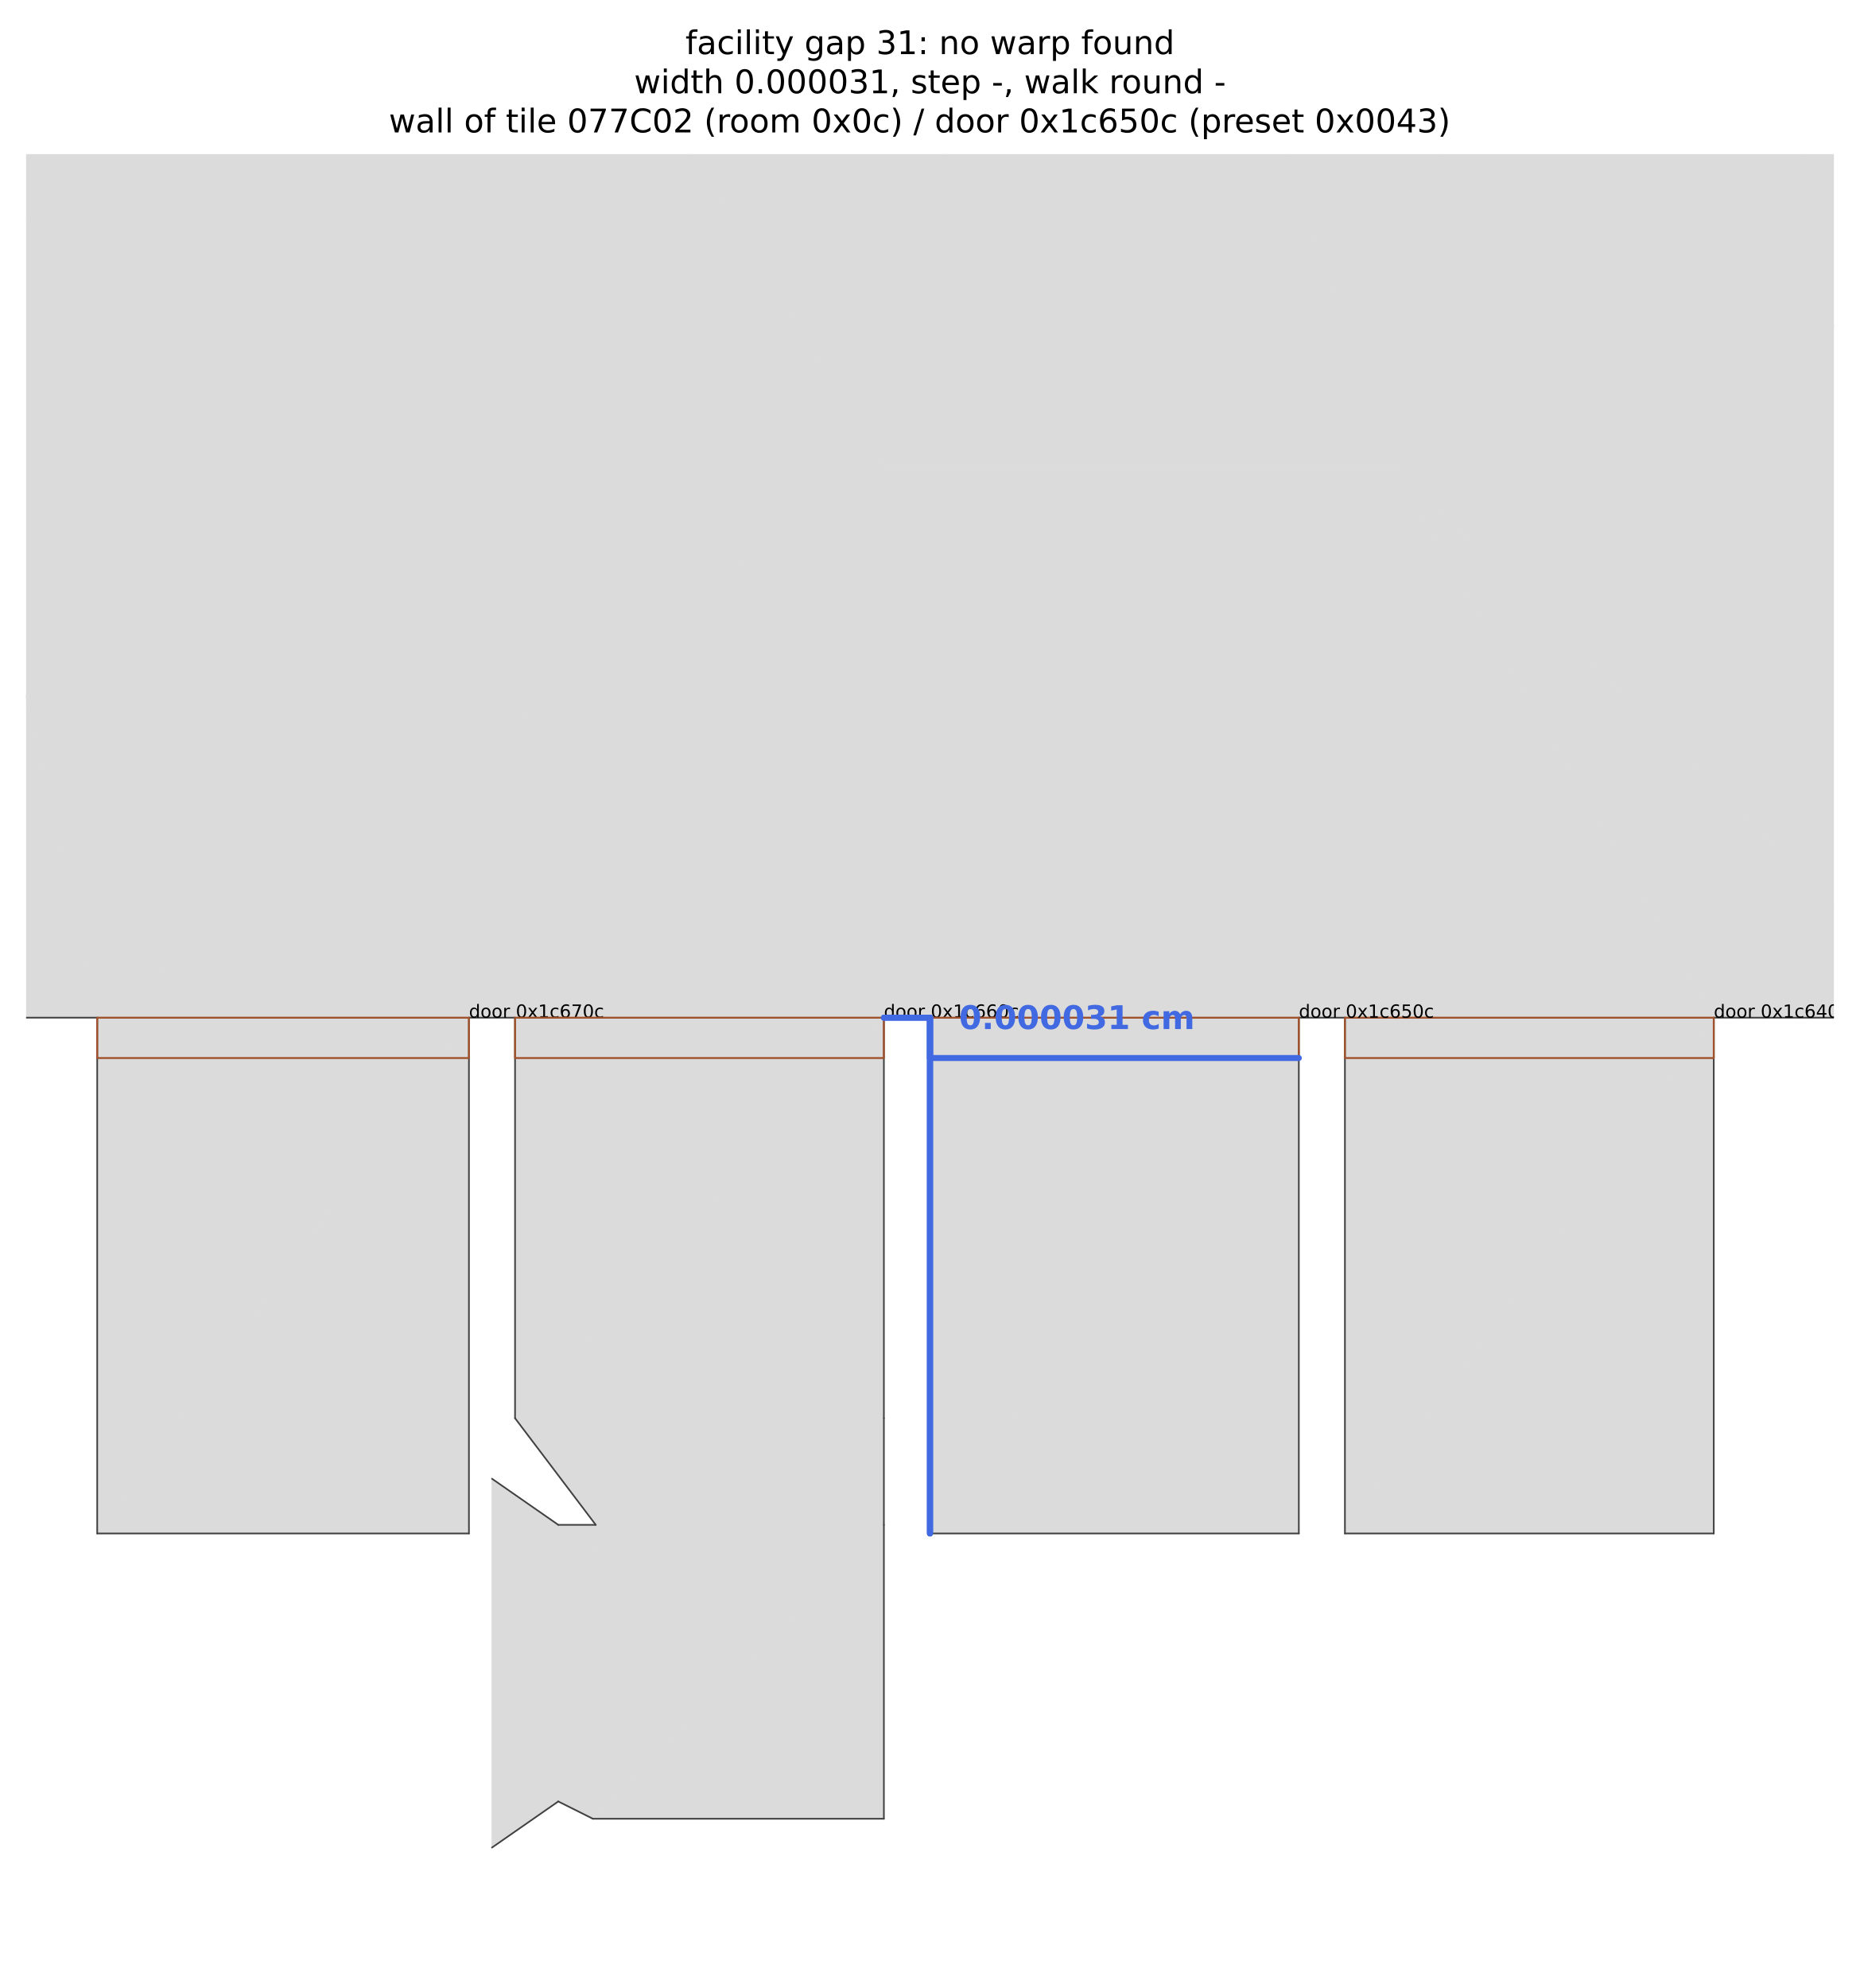
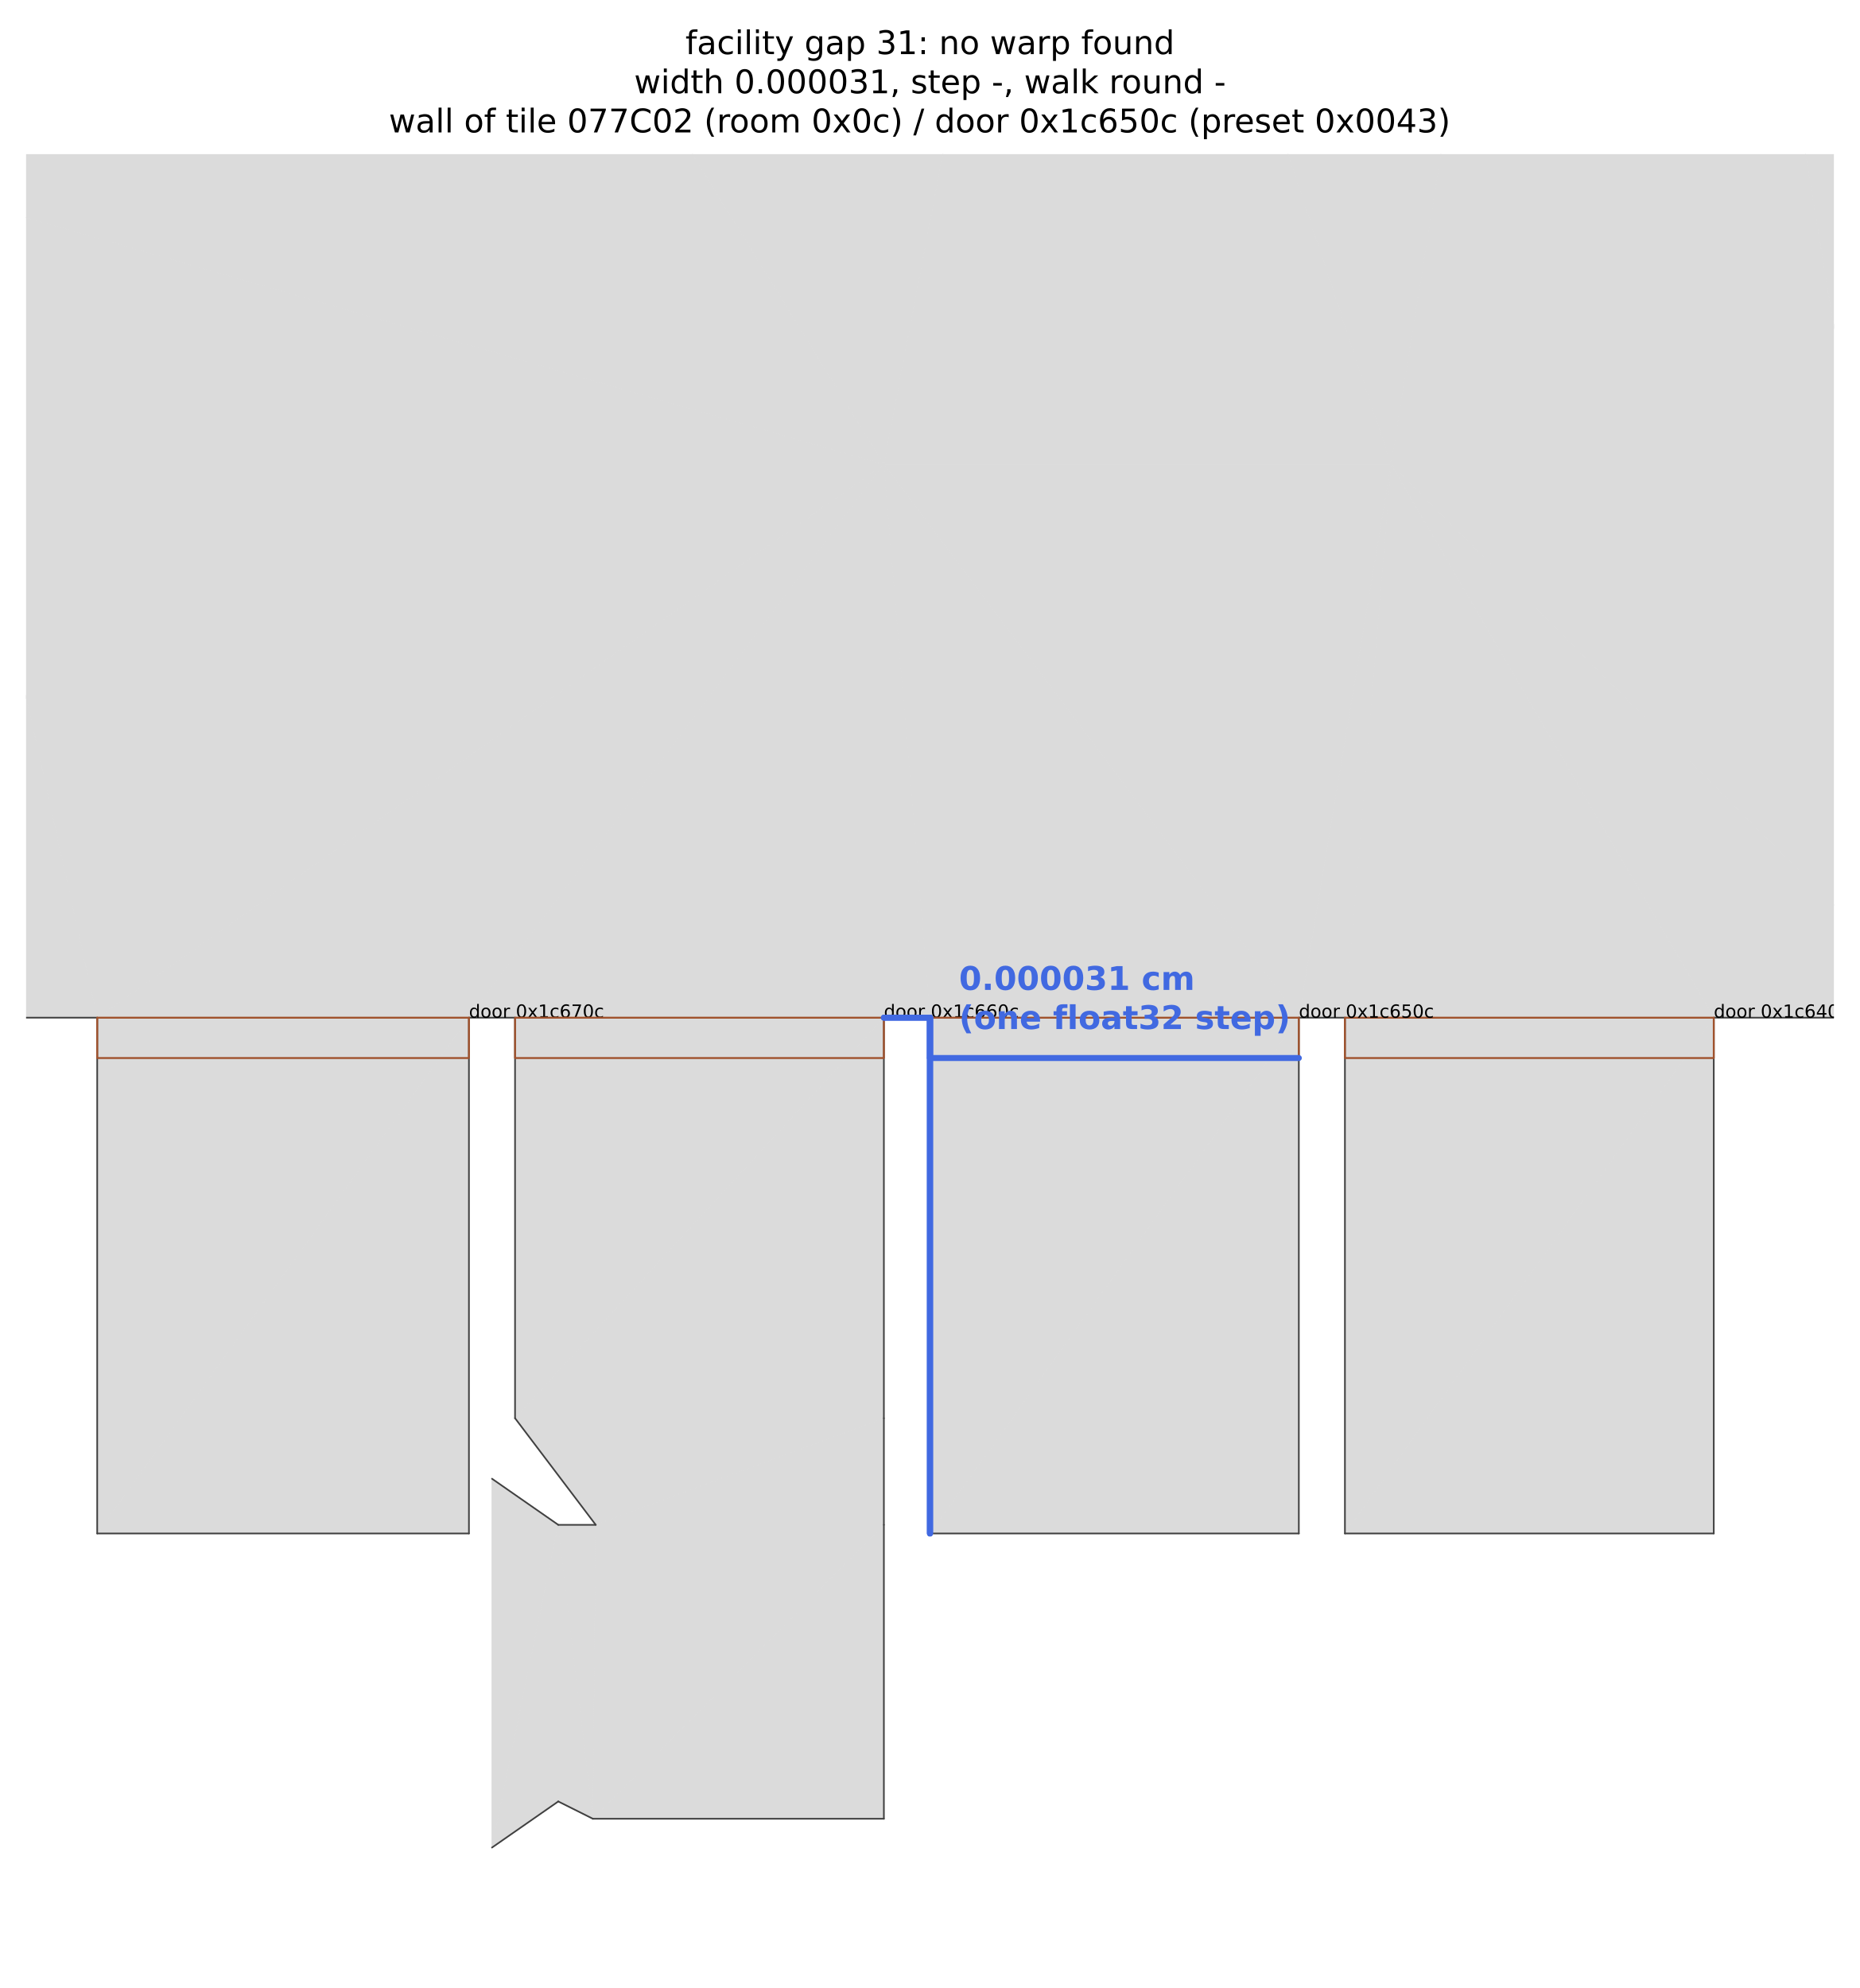
<svg xmlns="http://www.w3.org/2000/svg" width="513.36pt" height="548.704pt" viewBox="0 0 513.36 548.704" version="1.1">
  <style>path { vector-effect: non-scaling-stroke; }</style>
  <defs>
    <style type="text/css">*{stroke-linejoin: round; stroke-linecap: butt}</style>
  </defs>
  <g id="figure_1">
    <g id="patch_1">
      <path d="M 0 548.704  L 513.36 548.704  L 513.36 0  L 0 0  z " style="fill: #ffffff" />
    </g>
    <g id="axes_1">
      <g id="patch_2">
        <path d="M 243.955 128.188  L 358.481 280.89  L 383.931 128.188  z " clip-path="url(#pb5d509a0ce)" style="fill: #dbdbdb; stroke: #dbdbdb; stroke-width: 0.3; stroke-linejoin: miter" />
      </g>
      <g id="patch_3">
        <path d="M 129.429 280.89  L 142.154 280.89  L 243.955 128.188  z " clip-path="url(#pb5d509a0ce)" style="fill: #dbdbdb; stroke: #dbdbdb; stroke-width: 0.3; stroke-linejoin: miter" />
      </g>
      <g id="patch_4">
        <path d="M 163.627 501.989  L 243.955 420.866  L 164.423 420.866  z " clip-path="url(#pb5d509a0ce)" style="fill: #dbdbdb; stroke: #dbdbdb; stroke-width: 0.3; stroke-linejoin: miter" />
      </g>
      <g id="patch_5">
        <path d="M 371.206 423.252  L 473.007 280.89  L 371.206 280.89  z " clip-path="url(#pb5d509a0ce)" style="fill: #dbdbdb; stroke: #dbdbdb; stroke-width: 0.3; stroke-linejoin: miter" />
      </g>
      <g id="patch_6">
        <path d="M 383.931 128.188  L 537.428 280.89  L 447.557 -267.086  z " clip-path="url(#pb5d509a0ce)" style="fill: #dbdbdb; stroke: #dbdbdb; stroke-width: 0.3; stroke-linejoin: miter" />
      </g>
      <g id="patch_7">
        <path d="M -24.068 51.042  L 243.955 128.188  L 78.528 -139.835  z " clip-path="url(#pb5d509a0ce)" style="fill: #dbdbdb; stroke: #dbdbdb; stroke-width: 0.3; stroke-linejoin: miter" />
      </g>
      <g id="patch_8">
        <path d="M 163.627 501.989  L 154.084 420.866  L 154.084 497.217  z " clip-path="url(#pb5d509a0ce)" style="fill: #dbdbdb; stroke: #dbdbdb; stroke-width: 0.3; stroke-linejoin: miter" />
      </g>
      <g id="patch_9">
        <path d="M 135.791 509.942  L 154.084 420.866  L 135.791 408.141  z " clip-path="url(#pb5d509a0ce)" style="fill: #dbdbdb; stroke: #dbdbdb; stroke-width: 0.3; stroke-linejoin: miter" />
      </g>
      <g id="patch_10">
        <path d="M 537.428 280.89  L 537.428 -687.811  L 447.557 -267.086  z " clip-path="url(#pb5d509a0ce)" style="fill: #dbdbdb; stroke: #dbdbdb; stroke-width: 0.3; stroke-linejoin: miter" />
      </g>
      <g id="patch_11">
        <path d="M 256.68 280.89  L 358.481 280.89  L 243.955 128.188  z " clip-path="url(#pb5d509a0ce)" style="fill: #dbdbdb; stroke: #dbdbdb; stroke-width: 0.3; stroke-linejoin: miter" />
      </g>
      <g id="patch_12">
        <path d="M 243.955 128.188  L 26.832 280.89  L 129.429 280.89  z " clip-path="url(#pb5d509a0ce)" style="fill: #dbdbdb; stroke: #dbdbdb; stroke-width: 0.3; stroke-linejoin: miter" />
      </g>
      <g id="patch_13">
        <path d="M 163.627 501.989  L 243.955 501.989  L 243.955 420.866  z " clip-path="url(#pb5d509a0ce)" style="fill: #dbdbdb; stroke: #dbdbdb; stroke-width: 0.3; stroke-linejoin: miter" />
      </g>
      <g id="patch_14">
        <path d="M 537.428 280.89  L 383.931 128.188  L 473.007 280.89  z " clip-path="url(#pb5d509a0ce)" style="fill: #dbdbdb; stroke: #dbdbdb; stroke-width: 0.3; stroke-linejoin: miter" />
      </g>
      <g id="patch_15">
        <path d="M 163.627 501.989  L 164.423 420.866  L 154.084 420.866  z " clip-path="url(#pb5d509a0ce)" style="fill: #dbdbdb; stroke: #dbdbdb; stroke-width: 0.3; stroke-linejoin: miter" />
      </g>
      <g id="patch_16">
        <path d="M 135.791 509.942  L 154.084 497.217  L 154.084 420.866  z " clip-path="url(#pb5d509a0ce)" style="fill: #dbdbdb; stroke: #dbdbdb; stroke-width: 0.3; stroke-linejoin: miter" />
      </g>
      <g id="patch_17">
        <path d="M 371.206 423.252  L 473.007 423.252  L 473.007 280.89  z " clip-path="url(#pb5d509a0ce)" style="fill: #dbdbdb; stroke: #dbdbdb; stroke-width: 0.3; stroke-linejoin: miter" />
      </g>
      <g id="patch_18">
        <path d="M 78.528 -139.835  L 243.955 128.188  L 294.855 -139.835  z " clip-path="url(#pb5d509a0ce)" style="fill: #dbdbdb; stroke: #dbdbdb; stroke-width: 0.3; stroke-linejoin: miter" />
      </g>
      <g id="patch_19">
        <path d="M 243.955 391.439  L 164.423 420.866  L 243.955 420.866  z " clip-path="url(#pb5d509a0ce)" style="fill: #dbdbdb; stroke: #dbdbdb; stroke-width: 0.3; stroke-linejoin: miter" />
      </g>
      <g id="patch_20">
        <path d="M 256.68 280.89  L 243.955 128.188  L 243.955 280.89  z " clip-path="url(#pb5d509a0ce)" style="fill: #dbdbdb; stroke: #dbdbdb; stroke-width: 0.3; stroke-linejoin: miter" />
      </g>
      <g id="patch_21">
        <path d="M 256.68 423.252  L 358.481 280.89  L 256.68 280.89  z " clip-path="url(#pb5d509a0ce)" style="fill: #dbdbdb; stroke: #dbdbdb; stroke-width: 0.3; stroke-linejoin: miter" />
      </g>
      <g id="patch_22">
        <path d="M 142.154 391.439  L 243.955 280.89  L 142.154 280.89  z " clip-path="url(#pb5d509a0ce)" style="fill: #dbdbdb; stroke: #dbdbdb; stroke-width: 0.3; stroke-linejoin: miter" />
      </g>
      <g id="patch_23">
        <path d="M 26.832 423.252  L 129.429 280.89  L 26.832 280.89  z " clip-path="url(#pb5d509a0ce)" style="fill: #dbdbdb; stroke: #dbdbdb; stroke-width: 0.3; stroke-linejoin: miter" />
      </g>
      <g id="patch_24">
        <path d="M 473.007 280.89  L 383.931 128.188  L 371.206 280.89  z " clip-path="url(#pb5d509a0ce)" style="fill: #dbdbdb; stroke: #dbdbdb; stroke-width: 0.3; stroke-linejoin: miter" />
      </g>
      <g id="patch_25">
        <path d="M -24.068 51.042  L 26.832 280.89  L 243.955 128.188  z " clip-path="url(#pb5d509a0ce)" style="fill: #dbdbdb; stroke: #dbdbdb; stroke-width: 0.3; stroke-linejoin: miter" />
      </g>
      <g id="patch_26">
        <path d="M 154.084 497.217  L 154.084 420.866  L 154.084 420.866  z " clip-path="url(#pb5d509a0ce)" style="fill: #dbdbdb; stroke: #dbdbdb; stroke-width: 0.3; stroke-linejoin: miter" />
      </g>
      <g id="patch_27">
        <path d="M 294.855 -139.835  L 383.931 128.188  L 447.557 -267.086  z " clip-path="url(#pb5d509a0ce)" style="fill: #dbdbdb; stroke: #dbdbdb; stroke-width: 0.3; stroke-linejoin: miter" />
      </g>
      <g id="patch_28">
        <path d="M 243.955 128.188  L 142.154 280.89  L 243.955 280.89  z " clip-path="url(#pb5d509a0ce)" style="fill: #dbdbdb; stroke: #dbdbdb; stroke-width: 0.3; stroke-linejoin: miter" />
      </g>
      <g id="patch_29">
        <path d="M 142.154 391.439  L 243.955 391.439  L 243.955 280.89  z " clip-path="url(#pb5d509a0ce)" style="fill: #dbdbdb; stroke: #dbdbdb; stroke-width: 0.3; stroke-linejoin: miter" />
      </g>
      <g id="patch_30">
        <path d="M 256.68 423.252  L 358.481 423.252  L 358.481 280.89  z " clip-path="url(#pb5d509a0ce)" style="fill: #dbdbdb; stroke: #dbdbdb; stroke-width: 0.3; stroke-linejoin: miter" />
      </g>
      <g id="patch_31">
        <path d="M 243.955 391.439  L 142.154 391.439  L 164.423 420.866  z " clip-path="url(#pb5d509a0ce)" style="fill: #dbdbdb; stroke: #dbdbdb; stroke-width: 0.3; stroke-linejoin: miter" />
      </g>
      <g id="patch_32">
        <path d="M 26.832 423.252  L 129.429 423.252  L 129.429 280.89  z " clip-path="url(#pb5d509a0ce)" style="fill: #dbdbdb; stroke: #dbdbdb; stroke-width: 0.3; stroke-linejoin: miter" />
      </g>
      <g id="patch_33">
        <path d="M 383.931 128.188  L 358.481 280.89  L 371.206 280.89  z " clip-path="url(#pb5d509a0ce)" style="fill: #dbdbdb; stroke: #dbdbdb; stroke-width: 0.3; stroke-linejoin: miter" />
      </g>
      <g id="patch_34">
        <path d="M 294.855 -139.835  L 243.955 128.188  L 383.931 128.188  z " clip-path="url(#pb5d509a0ce)" style="fill: #dbdbdb; stroke: #dbdbdb; stroke-width: 0.3; stroke-linejoin: miter" />
      </g>
      <g id="patch_35">
        <path d="M 154.084 497.217  L 154.084 497.217  L 154.084 420.866  z " clip-path="url(#pb5d509a0ce)" style="fill: #dbdbdb; stroke: #dbdbdb; stroke-width: 0.3; stroke-linejoin: miter" />
      </g>
      <g id="patch_36">
        <path d="M -24.068 51.042  L -24.068 280.89  L 26.832 280.89  z " clip-path="url(#pb5d509a0ce)" style="fill: #dbdbdb; stroke: #dbdbdb; stroke-width: 0.3; stroke-linejoin: miter" />
      </g>
      <g id="patch_37">
        <path d="M -24.068 51.042  L 78.528 -139.835  L -24.068 -50.759  z " clip-path="url(#pb5d509a0ce)" style="fill: #dbdbdb; stroke: #dbdbdb; stroke-width: 0.3; stroke-linejoin: miter" />
      </g>
      <g id="line2d_1">
        <path d="M 129.429 280.89  L 142.154 280.89  " clip-path="url(#pb5d509a0ce)" style="fill: none; stroke: #404040; stroke-width: 0.6; stroke-linecap: round" />
      </g>
      <g id="line2d_2">
        <path d="M 371.206 280.89  L 371.206 423.252  " clip-path="url(#pb5d509a0ce)" style="fill: none; stroke: #404040; stroke-width: 0.6; stroke-linecap: round" />
      </g>
      <g id="line2d_3">
        <path d="M 154.084 497.217  L 163.627 501.989  " clip-path="url(#pb5d509a0ce)" style="fill: none; stroke: #404040; stroke-width: 0.6; stroke-linecap: round" />
      </g>
      <g id="line2d_4">
        <path d="M 154.084 420.866  L 135.791 408.141  " clip-path="url(#pb5d509a0ce)" style="fill: none; stroke: #404040; stroke-width: 0.6; stroke-linecap: round" />
      </g>
      <g id="line2d_5">
        <path clip-path="url(#pb5d509a0ce)" style="fill: none; stroke: #404040; stroke-width: 0.6; stroke-linecap: round" />
      </g>
      <g id="line2d_6">
        <path d="M 163.627 501.989  L 243.955 501.989  " clip-path="url(#pb5d509a0ce)" style="fill: none; stroke: #404040; stroke-width: 0.6; stroke-linecap: round" />
      </g>
      <g id="line2d_7">
        <path d="M 243.955 501.989  L 243.955 420.866  " clip-path="url(#pb5d509a0ce)" style="fill: none; stroke: #404040; stroke-width: 0.6; stroke-linecap: round" />
      </g>
      <g id="line2d_8">
        <path d="M 473.007 280.89  L 514.36 280.89  " clip-path="url(#pb5d509a0ce)" style="fill: none; stroke: #404040; stroke-width: 0.6; stroke-linecap: round" />
      </g>
      <g id="line2d_9">
        <path d="M 164.423 420.866  L 154.084 420.866  " clip-path="url(#pb5d509a0ce)" style="fill: none; stroke: #404040; stroke-width: 0.6; stroke-linecap: round" />
      </g>
      <g id="line2d_10">
        <path d="M 135.791 509.942  L 154.084 497.217  " clip-path="url(#pb5d509a0ce)" style="fill: none; stroke: #404040; stroke-width: 0.6; stroke-linecap: round" />
      </g>
      <g id="line2d_11">
        <path d="M 371.206 423.252  L 473.007 423.252  " clip-path="url(#pb5d509a0ce)" style="fill: none; stroke: #404040; stroke-width: 0.6; stroke-linecap: round" />
      </g>
      <g id="line2d_12">
        <path d="M 473.007 423.252  L 473.007 280.89  " clip-path="url(#pb5d509a0ce)" style="fill: none; stroke: #404040; stroke-width: 0.6; stroke-linecap: round" />
      </g>
      <g id="line2d_13">
        <path clip-path="url(#pb5d509a0ce)" style="fill: none; stroke: #404040; stroke-width: 0.6; stroke-linecap: round" />
      </g>
      <g id="line2d_14">
        <path d="M 243.955 420.866  L 243.955 391.439  " clip-path="url(#pb5d509a0ce)" style="fill: none; stroke: #404040; stroke-width: 0.6; stroke-linecap: round" />
      </g>
      <g id="line2d_15">
        <path d="M 243.955 280.89  L 256.68 280.89  " clip-path="url(#pb5d509a0ce)" style="fill: none; stroke: #404040; stroke-width: 0.6; stroke-linecap: round" />
      </g>
      <g id="line2d_16">
        <path d="M 256.68 280.89  L 256.68 423.252  " clip-path="url(#pb5d509a0ce)" style="fill: none; stroke: #404040; stroke-width: 0.6; stroke-linecap: round" />
      </g>
      <g id="line2d_17">
        <path d="M 142.154 280.89  L 142.154 391.439  " clip-path="url(#pb5d509a0ce)" style="fill: none; stroke: #404040; stroke-width: 0.6; stroke-linecap: round" />
      </g>
      <g id="line2d_18">
        <path d="M 26.832 280.89  L 26.832 423.252  " clip-path="url(#pb5d509a0ce)" style="fill: none; stroke: #404040; stroke-width: 0.6; stroke-linecap: round" />
      </g>
      <g id="line2d_19">
        <path d="M 243.955 391.439  L 243.955 280.89  " clip-path="url(#pb5d509a0ce)" style="fill: none; stroke: #404040; stroke-width: 0.6; stroke-linecap: round" />
      </g>
      <g id="line2d_20">
        <path d="M 256.68 423.252  L 358.481 423.252  " clip-path="url(#pb5d509a0ce)" style="fill: none; stroke: #404040; stroke-width: 0.6; stroke-linecap: round" />
      </g>
      <g id="line2d_21">
        <path d="M 358.481 423.252  L 358.481 280.89  " clip-path="url(#pb5d509a0ce)" style="fill: none; stroke: #404040; stroke-width: 0.6; stroke-linecap: round" />
      </g>
      <g id="line2d_22">
        <path d="M 142.154 391.439  L 164.423 420.866  " clip-path="url(#pb5d509a0ce)" style="fill: none; stroke: #404040; stroke-width: 0.6; stroke-linecap: round" />
      </g>
      <g id="line2d_23">
        <path d="M 26.832 423.252  L 129.429 423.252  " clip-path="url(#pb5d509a0ce)" style="fill: none; stroke: #404040; stroke-width: 0.6; stroke-linecap: round" />
      </g>
      <g id="line2d_24">
        <path d="M 129.429 423.252  L 129.429 280.89  " clip-path="url(#pb5d509a0ce)" style="fill: none; stroke: #404040; stroke-width: 0.6; stroke-linecap: round" />
      </g>
      <g id="line2d_25">
        <path d="M 358.481 280.89  L 371.206 280.89  " clip-path="url(#pb5d509a0ce)" style="fill: none; stroke: #404040; stroke-width: 0.6; stroke-linecap: round" />
      </g>
      <g id="line2d_26">
        <path clip-path="url(#pb5d509a0ce)" style="fill: none; stroke: #404040; stroke-width: 0.6; stroke-linecap: round" />
      </g>
      <g id="line2d_27">
        <path d="M -1 280.89  L 26.832 280.89  " clip-path="url(#pb5d509a0ce)" style="fill: none; stroke: #404040; stroke-width: 0.6; stroke-linecap: round" />
      </g>
      <g id="line2d_28">
        <path d="M 129.429 280.89  L 129.429 292.024  L 129.429 292.024  L 26.832 292.024  L 26.832 280.89  L 26.832 280.89  L 129.429 280.89  " clip-path="url(#pb5d509a0ce)" style="fill: none; stroke: #a0522d; stroke-width: 0.7; stroke-linecap: square" />
      </g>
      <g id="text_1">
        <g clip-path="url(#pb5d509a0ce)">
          <text style="font-size: 5px; font-family: 'DejaVu Sans', 'Bitstream Vera Sans', 'Computer Modern Sans Serif', 'Lucida Grande', 'Verdana', 'Geneva', 'Lucid', 'Arial', 'Helvetica', 'Avant Garde', sans-serif; text-anchor: start" x="129.429" y="280.89" transform="rotate(-0 129.4287 280.8898)">door 0x1c670c</text>
        </g>
      </g>
      <g id="line2d_29">
        <path clip-path="url(#pb5d509a0ce)" style="fill: none; stroke: #a0522d; stroke-width: 0.7; stroke-linecap: square" />
      </g>
      <g id="text_2">
        <g clip-path="url(#pb5d509a0ce)">
          <text style="font-size: 5px; font-family: 'DejaVu Sans', 'Bitstream Vera Sans', 'Computer Modern Sans Serif', 'Lucida Grande', 'Verdana', 'Geneva', 'Lucid', 'Arial', 'Helvetica', 'Avant Garde', sans-serif; text-anchor: start" x="-24.068" y="-50.759" transform="rotate(-0 -24.06815 -50.75884)">door 0x1c6d0c</text>
        </g>
      </g>
      <g id="line2d_30">
        <path d="M 243.955 280.89  L 243.955 292.024  L 243.955 292.024  L 142.154 292.024  L 142.154 280.89  L 142.154 280.89  L 243.955 280.89  " clip-path="url(#pb5d509a0ce)" style="fill: none; stroke: #a0522d; stroke-width: 0.7; stroke-linecap: square" />
      </g>
      <g id="text_3">
        <g clip-path="url(#pb5d509a0ce)">
          <text style="font-size: 5px; font-family: 'DejaVu Sans', 'Bitstream Vera Sans', 'Computer Modern Sans Serif', 'Lucida Grande', 'Verdana', 'Geneva', 'Lucid', 'Arial', 'Helvetica', 'Avant Garde', sans-serif; text-anchor: start" x="243.955" y="280.89" transform="rotate(-0 243.9549 280.8898)">door 0x1c660c</text>
        </g>
      </g>
      <g id="line2d_31">
        <path d="M 473.007 280.89  L 473.007 292.024  L 473.007 292.024  L 371.206 292.024  L 371.206 280.89  L 371.206 280.89  L 473.007 280.89  " clip-path="url(#pb5d509a0ce)" style="fill: none; stroke: #a0522d; stroke-width: 0.7; stroke-linecap: square" />
      </g>
      <g id="text_4">
        <g clip-path="url(#pb5d509a0ce)">
          <text style="font-size: 5px; font-family: 'DejaVu Sans', 'Bitstream Vera Sans', 'Computer Modern Sans Serif', 'Lucida Grande', 'Verdana', 'Geneva', 'Lucid', 'Arial', 'Helvetica', 'Avant Garde', sans-serif; text-anchor: start" x="473.007" y="280.89" transform="rotate(-0 473.0072 280.8898)">door 0x1c640c</text>
        </g>
      </g>
      <g id="line2d_32">
        <path d="M 358.481 280.89  L 358.481 292.024  L 358.481 292.024  L 256.68 292.024  L 256.68 280.89  L 256.68 280.89  L 358.481 280.89  " clip-path="url(#pb5d509a0ce)" style="fill: none; stroke: #a0522d; stroke-width: 0.7; stroke-linecap: square" />
      </g>
      <g id="text_5">
        <g clip-path="url(#pb5d509a0ce)">
          <text style="font-size: 5px; font-family: 'DejaVu Sans', 'Bitstream Vera Sans', 'Computer Modern Sans Serif', 'Lucida Grande', 'Verdana', 'Geneva', 'Lucid', 'Arial', 'Helvetica', 'Avant Garde', sans-serif; text-anchor: start" x="358.481" y="280.89" transform="rotate(-0 358.481 280.8898)">door 0x1c650c</text>
        </g>
      </g>
      <g id="line2d_33">
        <path clip-path="url(#pb5d509a0ce)" style="fill: none; stroke: #a0522d; stroke-width: 0.7; stroke-linecap: square" />
      </g>
      <g id="text_6">
        <g clip-path="url(#pb5d509a0ce)">
          <text style="font-size: 5px; font-family: 'DejaVu Sans', 'Bitstream Vera Sans', 'Computer Modern Sans Serif', 'Lucida Grande', 'Verdana', 'Geneva', 'Lucid', 'Arial', 'Helvetica', 'Avant Garde', sans-serif; text-anchor: start" x="422.107" y="-469.893" transform="rotate(-0 422.1067 -469.8928)">door 0x1c6b0c</text>
        </g>
      </g>
      <g id="line2d_34">
        <path clip-path="url(#pb5d509a0ce)" style="fill: none; stroke: #a0522d; stroke-width: 0.7; stroke-linecap: square" />
      </g>
      <g id="text_7">
        <g clip-path="url(#pb5d509a0ce)">
          <text style="font-size: 5px; font-family: 'DejaVu Sans', 'Bitstream Vera Sans', 'Computer Modern Sans Serif', 'Lucida Grande', 'Verdana', 'Geneva', 'Lucid', 'Arial', 'Helvetica', 'Avant Garde', sans-serif; text-anchor: start" x="537.428" y="-469.893" transform="rotate(-0 537.4282 -469.8928)">door 0x1c6c0c</text>
        </g>
      </g>
      <g id="text_8">
        <text style="font-size: 9px; font-family: 'DejaVu Sans', 'Bitstream Vera Sans', 'Computer Modern Sans Serif', 'Lucida Grande', 'Verdana', 'Geneva', 'Lucid', 'Arial', 'Helvetica', 'Avant Garde', sans-serif" transform="translate(189.1737 14.93947)">facility gap 31: no warp found</text>
        <text style="font-size: 9px; font-family: 'DejaVu Sans', 'Bitstream Vera Sans', 'Computer Modern Sans Serif', 'Lucida Grande', 'Verdana', 'Geneva', 'Lucid', 'Arial', 'Helvetica', 'Avant Garde', sans-serif" transform="translate(175.024 25.74193)">width 0.000031, step -, walk round -</text>
        <text style="font-size: 9px; font-family: 'DejaVu Sans', 'Bitstream Vera Sans', 'Computer Modern Sans Serif', 'Lucida Grande', 'Verdana', 'Geneva', 'Lucid', 'Arial', 'Helvetica', 'Avant Garde', sans-serif" transform="translate(107.3334 36.5444)">wall of tile 077C02 (room 0x0c)  /  door 0x1c650c (preset 0x0043)</text>
      </g>
      <g id="line2d_35">
        <path d="M 256.68 280.89  L 256.68 423.252  " clip-path="url(#pb5d509a0ce)" style="fill: none; stroke: #4169e1; stroke-width: 2.2; stroke-linecap: round" />
      </g>
      <g id="line2d_36">
        <path d="M 358.481 292.024  L 256.68 292.024  " clip-path="url(#pb5d509a0ce)" style="fill: none; stroke: #4169e1; stroke-width: 2.2; stroke-linecap: round" />
      </g>
      <g id="line2d_37">
        <path d="M 256.68 280.89  L 256.68 423.252  " clip-path="url(#pb5d509a0ce)" style="fill: none; stroke: #4169e1; stroke-width: 2.2; stroke-linecap: round" />
      </g>
      <g id="line2d_38">
        <path d="M 256.68 292.024  L 256.68 280.89  " clip-path="url(#pb5d509a0ce)" style="fill: none; stroke: #4169e1; stroke-width: 2.2; stroke-linecap: round" />
      </g>
      <g id="line2d_39">
        <path d="M 256.68 280.89  L 256.68 423.252  " clip-path="url(#pb5d509a0ce)" style="fill: none; stroke: #4169e1; stroke-width: 2.2; stroke-linecap: round" />
      </g>
      <g id="line2d_40">
        <path d="M 256.68 280.89  L 256.68 280.89  " clip-path="url(#pb5d509a0ce)" style="fill: none; stroke: #4169e1; stroke-width: 2.2; stroke-linecap: round" />
      </g>
      <g id="line2d_41">
        <path d="M 243.955 280.89  L 256.68 280.89  " clip-path="url(#pb5d509a0ce)" style="fill: none; stroke: #4169e1; stroke-width: 2.2; stroke-linecap: round" />
      </g>
      <g id="line2d_42">
        <path d="M 256.68 292.024  L 256.68 280.89  " clip-path="url(#pb5d509a0ce)" style="fill: none; stroke: #4169e1; stroke-width: 2.2; stroke-linecap: round" />
      </g>
      <g id="line2d_43">
        <path d="M 243.955 280.89  L 256.68 280.89  " clip-path="url(#pb5d509a0ce)" style="fill: none; stroke: #4169e1; stroke-width: 2.2; stroke-linecap: round" />
      </g>
      <g id="line2d_44">
        <path d="M 256.68 280.89  L 256.68 280.89  " clip-path="url(#pb5d509a0ce)" style="fill: none; stroke: #4169e1; stroke-width: 2.2; stroke-linecap: round" />
      </g>
      <g id="line2d_45">
        <path d="M 256.68 292.024  L 256.68 292.024  " clip-path="url(#pb5d509a0ce)" style="fill: none; stroke-dasharray: 1,1.65; stroke-dashoffset: 0; stroke: #4169e1" />
      </g>
      <g id="line2d_46">
        <path d="M 256.68 286.457  L 256.68 286.457  " clip-path="url(#pb5d509a0ce)" style="fill: none; stroke-dasharray: 1,1.65; stroke-dashoffset: 0; stroke: #4169e1" />
      </g>
      <g id="line2d_47">
        <path d="M 256.68 280.89  L 256.68 280.89  " clip-path="url(#pb5d509a0ce)" style="fill: none; stroke-dasharray: 1,1.65; stroke-dashoffset: 0; stroke: #4169e1" />
      </g>
      <g id="line2d_48">
        <path d="M 256.68 280.89  L 256.68 280.89  " clip-path="url(#pb5d509a0ce)" style="fill: none; stroke-dasharray: 1,1.65; stroke-dashoffset: 0; stroke: #4169e1" />
      </g>
      <g id="line2d_49">
        <path d="M 256.68 280.89  L 256.68 280.89  " clip-path="url(#pb5d509a0ce)" style="fill: none; stroke-dasharray: 1,1.65; stroke-dashoffset: 0; stroke: #4169e1" />
      </g>
      <g id="text_9">
-         <text style="font-weight: 700; font-size: 9px; font-family: 'DejaVu Sans', 'Bitstream Vera Sans', 'Computer Modern Sans Serif', 'Lucida Grande', 'Verdana', 'Geneva', 'Lucid', 'Arial', 'Helvetica', 'Avant Garde', sans-serif; text-anchor: start; fill: #4169e1" x="264.68" y="284.024" transform="rotate(-0 264.68 284.0244)">0.000031 cm</text>
+         <text style="font-weight: 700; font-size: 9px; font-family: 'DejaVu Sans', 'Bitstream Vera Sans', 'Computer Modern Sans Serif', 'Lucida Grande', 'Verdana', 'Geneva', 'Lucid', 'Arial', 'Helvetica', 'Avant Garde', sans-serif; fill: #4169e1" transform="translate(264.68 273.2219)">0.000031 cm</text>
+         <text style="font-weight: 700; font-size: 9px; font-family: 'DejaVu Sans', 'Bitstream Vera Sans', 'Computer Modern Sans Serif', 'Lucida Grande', 'Verdana', 'Geneva', 'Lucid', 'Arial', 'Helvetica', 'Avant Garde', sans-serif; fill: #4169e1" transform="translate(264.68 284.0244)">(one float32 step)</text>
      </g>
    </g>
  </g>
  <defs>
    <clipPath id="pb5d509a0ce">
      <rect x="7.2" y="42.544" width="498.96" height="498.96" />
    </clipPath>
  </defs>
</svg>
